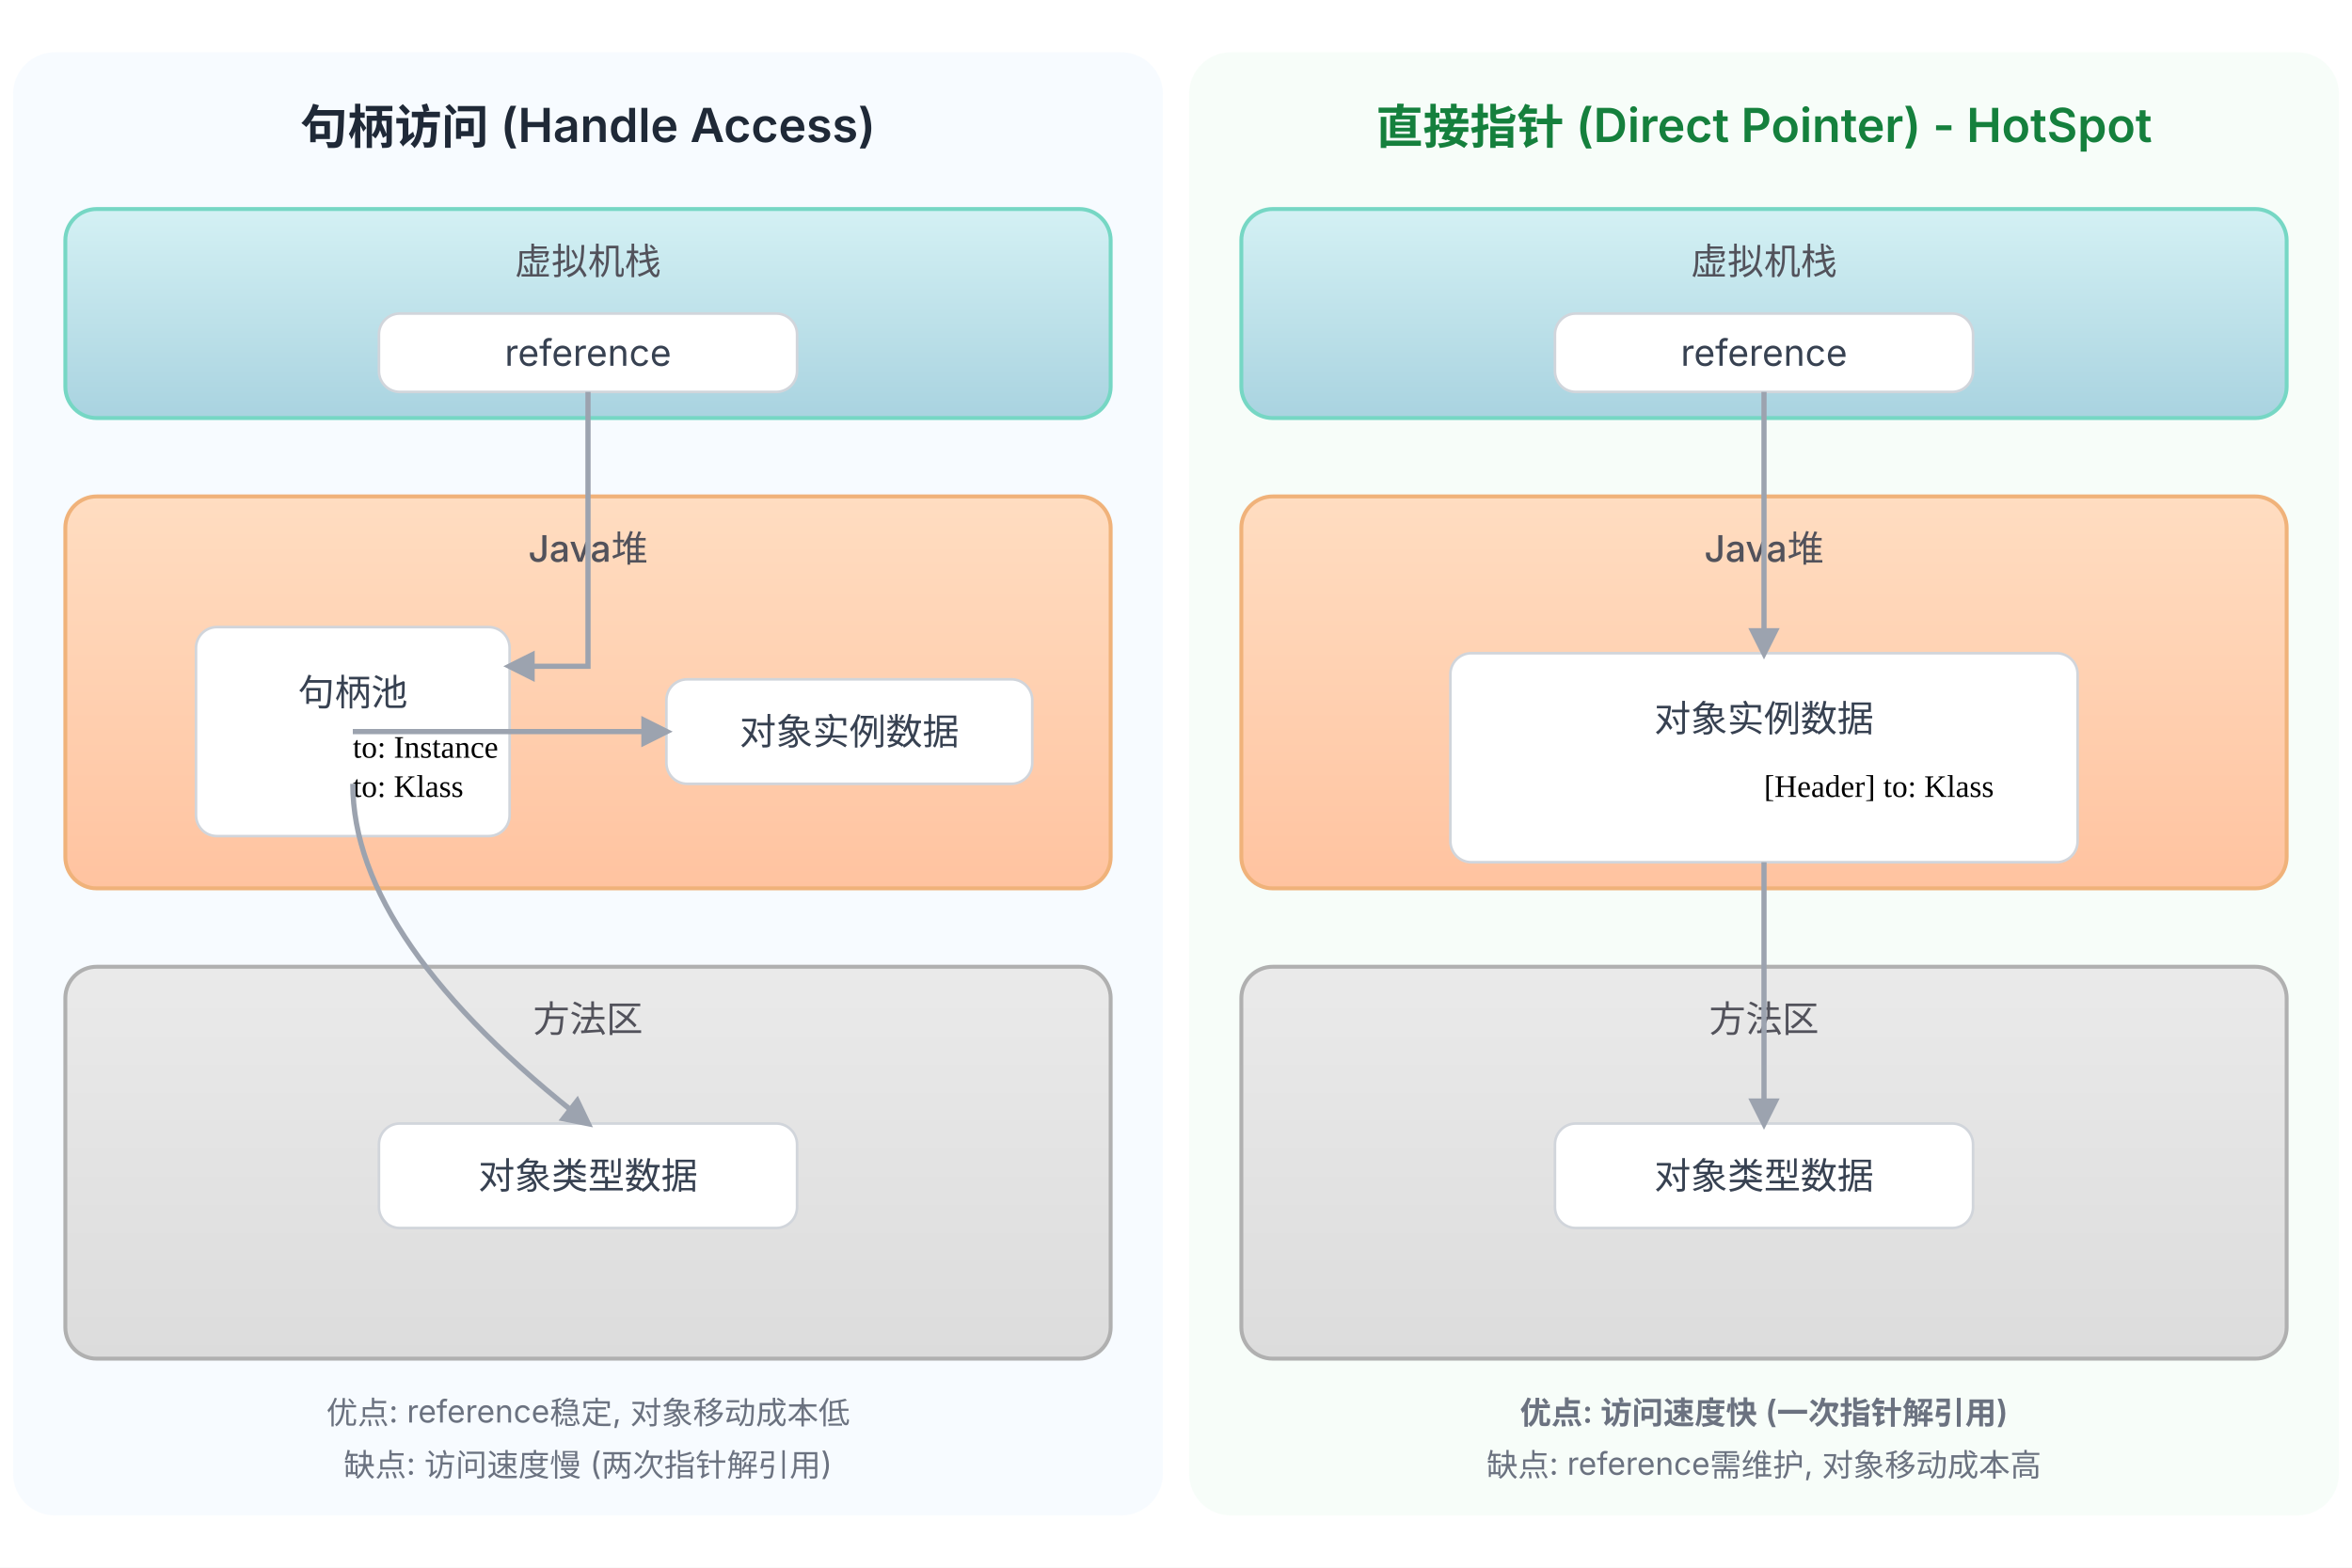
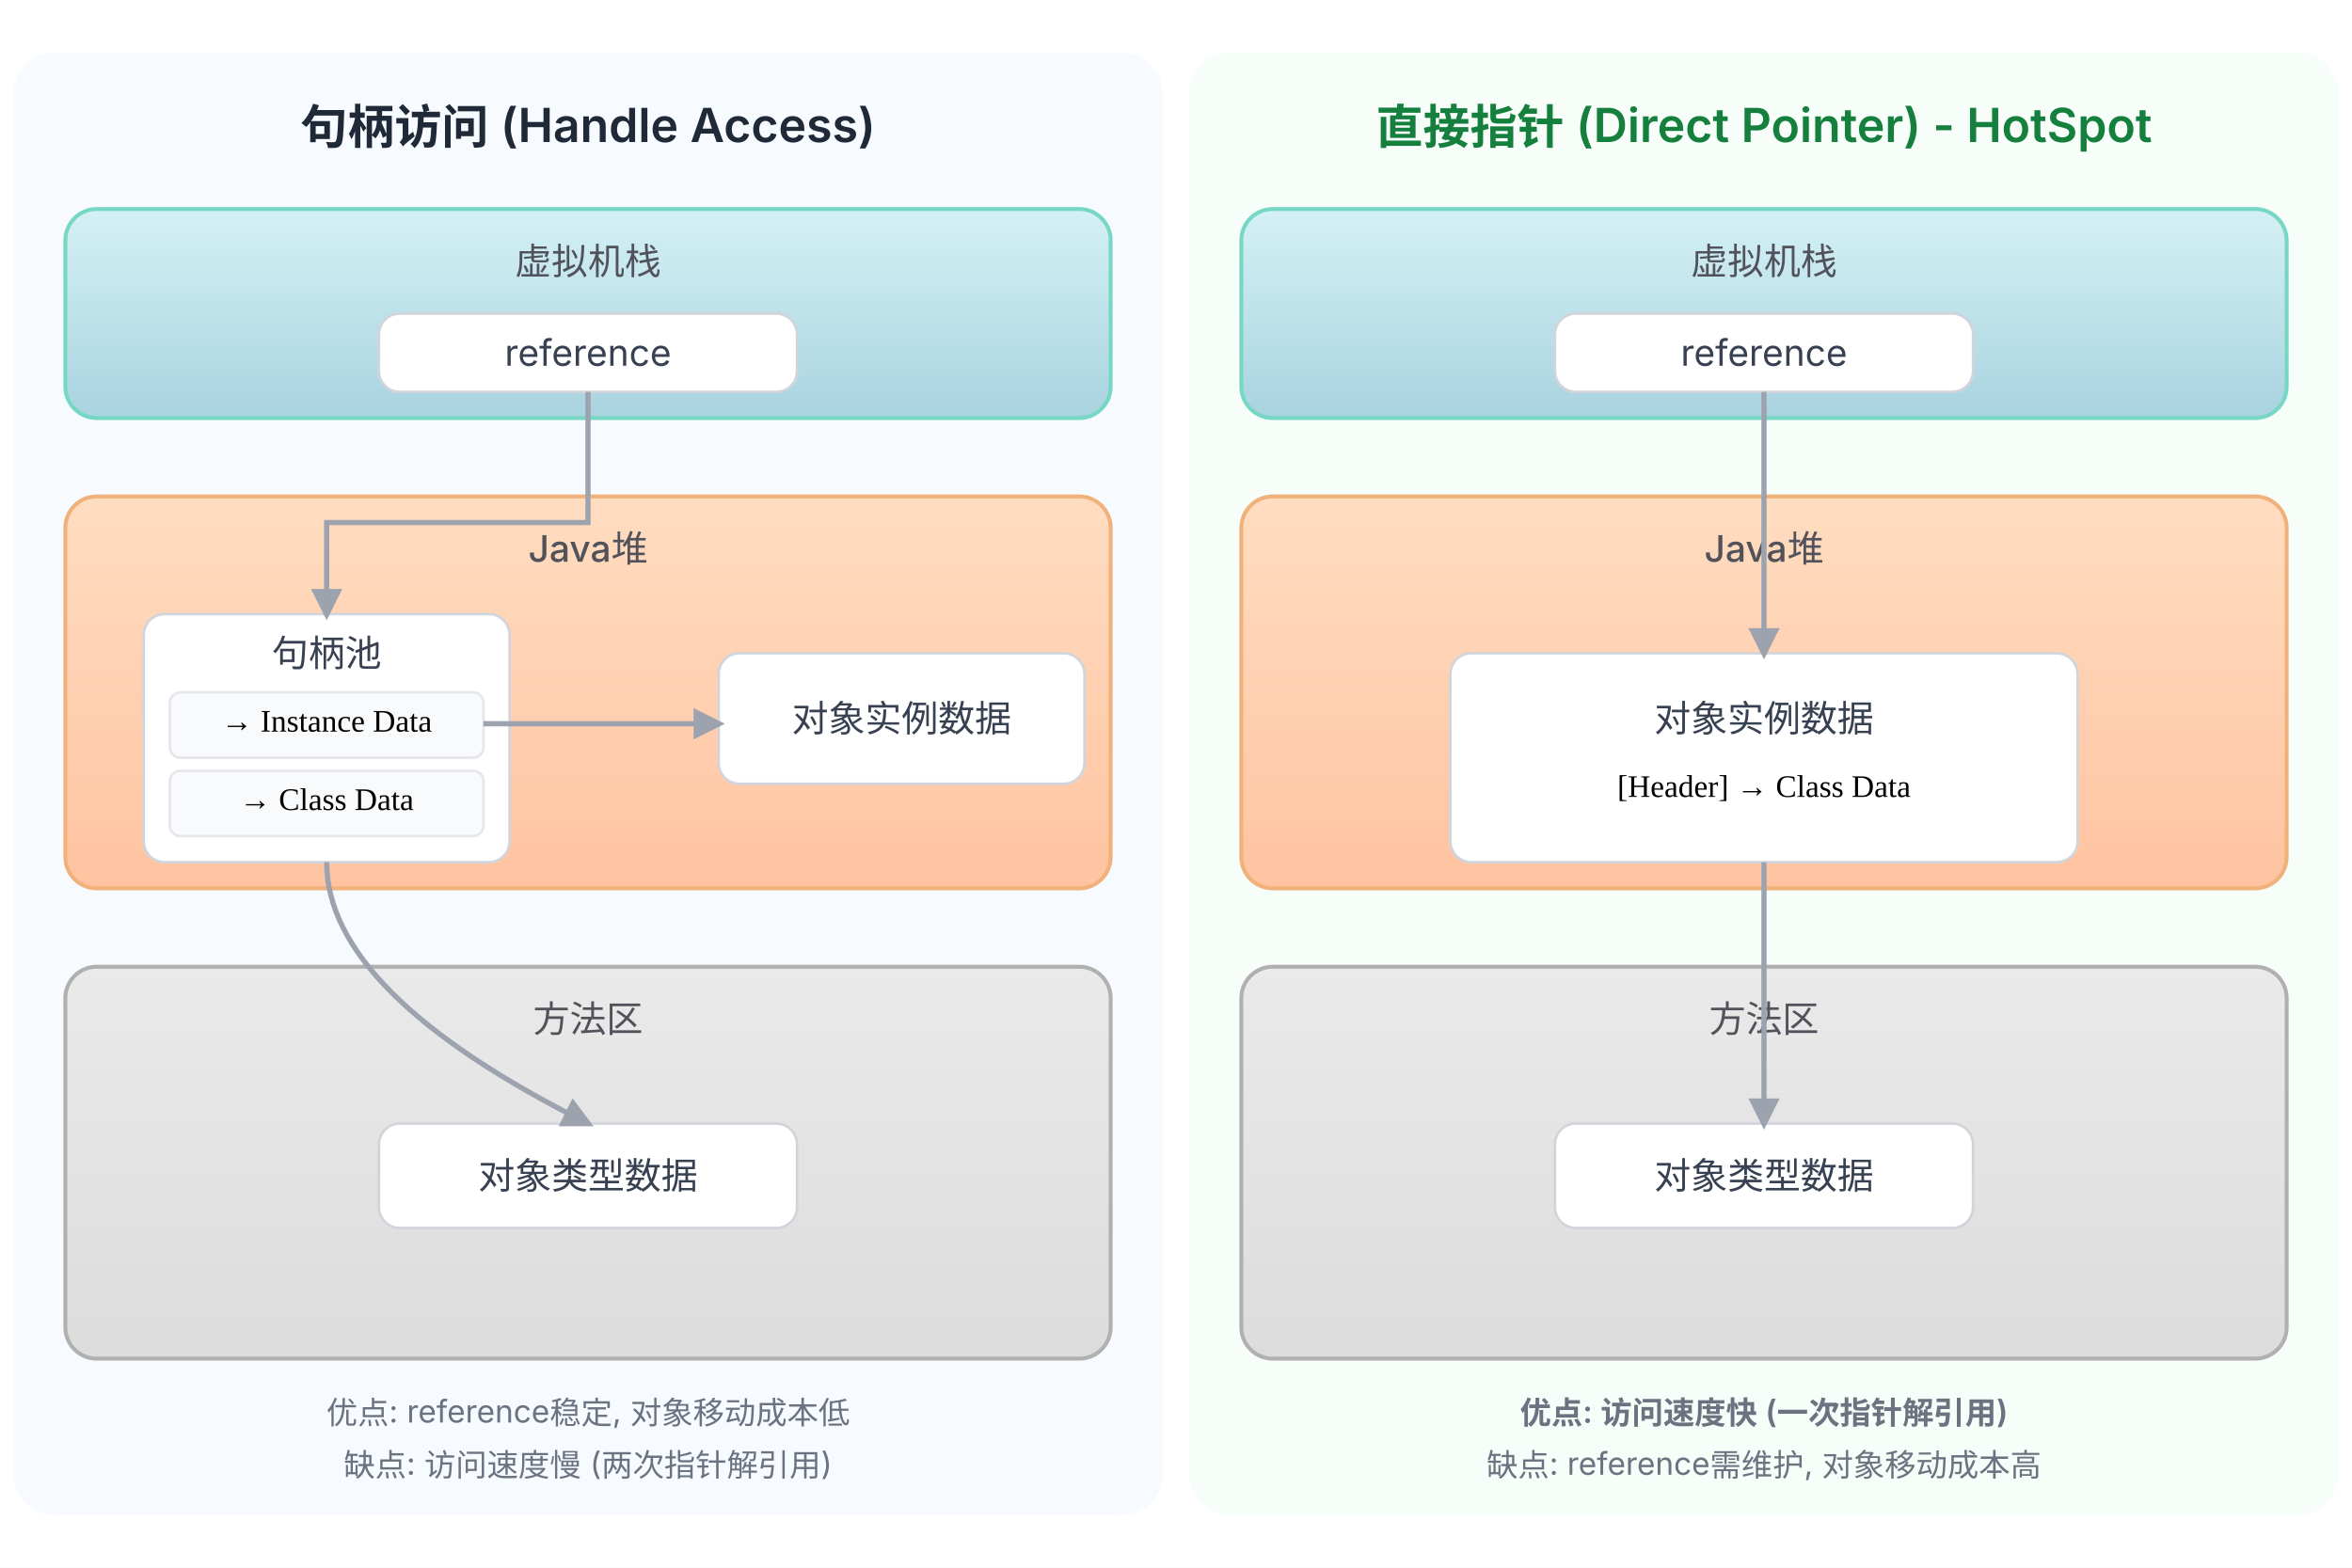
<svg xmlns="http://www.w3.org/2000/svg" width="900" height="600" viewBox="0 0 900 600">
  <defs>
    <linearGradient id="grad-stack" x1="0%" y1="0%" x2="0%" y2="100%">
      <stop offset="0%" style="stop-color:#D4F1F4;stop-opacity:1" />
      <stop offset="100%" style="stop-color:#A9D3E0;stop-opacity:1" />
    </linearGradient>
    <linearGradient id="grad-heap" x1="0%" y1="0%" x2="0%" y2="100%">
      <stop offset="0%" style="stop-color:#FFDDC1;stop-opacity:1" />
      <stop offset="100%" style="stop-color:#FFC3A0;stop-opacity:1" />
    </linearGradient>
    <linearGradient id="grad-meta" x1="0%" y1="0%" x2="0%" y2="100%">
      <stop offset="0%" style="stop-color:#EAEAEA;stop-opacity:1" />
      <stop offset="100%" style="stop-color:#DCDCDC;stop-opacity:1" />
    </linearGradient>
    <style>
            .bg { fill: #ffffff; }
            .zone-panel { rx: 16; ry: 16; }
            .zone-handle { fill: rgba(240, 249, 255, 0.5); }
            .zone-direct { fill: rgba(240, 253, 244, 0.5); }
            
            .panel { stroke-width: 1.5; rx: 12; ry: 12; }
            .panel-stack { fill: url(#grad-stack); stroke: #76D7C4; }
            .panel-heap { fill: url(#grad-heap); stroke: #F0B27A; }
            .panel-meta { fill: url(#grad-meta); stroke: #B0B0B0; }
            
            .title { font-family: 'Inter', 'Arial', sans-serif; font-size: 18px; font-weight: 600; text-anchor: middle; fill: #1f2937; }
            .area-title { font-family: 'Inter', 'Arial', sans-serif; font-size: 14px; font-weight: 500; text-anchor: middle; fill: #52525b; }
            
            .item-box { fill: #ffffff; stroke: #d1d5db; stroke-width: 1; rx: 8; ry: 8; }
            .item-text { font-family: 'Inter', 'Arial', sans-serif; font-size: 14px; text-anchor: middle; fill: #374151; }
-             .item-text-sm { font-size: 12px; }
+             .item-text-sm { font-size: 12px; text-anchor: middle; }
            .item-text-highlight { fill: #15803d; font-weight: 600;}

            .connector { fill: none; stroke: #9ca3af; stroke-width: 2; marker-end: url(#arrowhead); }
            .label { font-family: 'Inter', 'Arial', sans-serif; font-size: 12px; fill: #6b7280; text-anchor: middle; }
        </style>
    <marker id="arrowhead" viewBox="0 0 10 10" refX="8" refY="5" markerWidth="6" markerHeight="6" orient="auto-start-reverse">
      <path d="M 0 0 L 10 5 L 0 10 z" fill="#9ca3af" />
    </marker>
  </defs>
  <rect x="0" y="0" width="900" height="600" class="bg" />
  <g transform="translate(225, 0)">
    <rect x="-220" y="20" width="440" height="560" class="zone-panel zone-handle" />
    <text x="0" y="55" class="title">句柄访问 (Handle Access)</text>
    <text x="0" y="545" class="label">优点: reference稳定, 对象移动成本低</text>
    <text x="0" y="565" class="label">缺点: 访问速度慢 (两次指针解引用)</text>
    <rect x="-200" y="80" width="400" height="80" class="panel panel-stack" />
    <text x="0" y="105" class="area-title">虚拟机栈</text>
    <rect x="-80" y="120" width="160" height="30" class="item-box" />
    <text x="0" y="140" class="item-text">reference</text>
    <rect x="-200" y="190" width="400" height="150" class="panel panel-heap" />
    <text x="0" y="215" class="area-title">Java堆</text>
-     <rect x="-150" y="240" width="120" height="80" class="item-box" />
-     <text x="-90" y="270" class="item-text">句柄池</text>
-     <text x="-90" y="290" class="item-text-sm">to: Instance</text>
-     <text x="-90" y="305" class="item-text-sm">to: Klass</text>
-     <rect x="30" y="260" width="140" height="40" class="item-box" />
-     <text x="100" y="285" class="item-text">对象实例数据</text>
+     <rect x="-170" y="235" width="140" height="95" class="item-box" />
+     <text x="-100" y="255" class="item-text">句柄池</text>
+     <rect x="-160" y="265" width="120" height="25" style="fill: #f9fafb; stroke: #e5e7eb; stroke-width: 1; rx: 4; ry: 4;" />
+     <text x="-100" y="280" class="item-text-sm">→ Instance Data</text>
+     <rect x="-160" y="295" width="120" height="25" style="fill: #f9fafb; stroke: #e5e7eb; stroke-width: 1; rx: 4; ry: 4;" />
+     <text x="-100" y="310" class="item-text-sm">→ Class Data</text>
+     <rect x="50" y="250" width="140" height="50" class="item-box" />
+     <text x="120" y="280" class="item-text">对象实例数据</text>
    <rect x="-200" y="370" width="400" height="150" class="panel panel-meta" />
    <text x="0" y="395" class="area-title">方法区</text>
    <rect x="-80" y="430" width="160" height="40" class="item-box" />
    <text x="0" y="455" class="item-text">对象类型数据</text>
-     <path d="M 0 150 V 255 H -30" class="connector" />
-     <path d="M -90 280 H 30" class="connector" />
-     <path d="M -90 300 Q -90 360, 0 430" class="connector" />
+     <path d="M 0 150 V 200 H -100 V 235" class="connector" />
+     <path d="M -40 277 H 50" class="connector" />
+     <path d="M -100 330 Q -100 380, 0 430" class="connector" />
  </g>
  <g transform="translate(675, 0)">
    <rect x="-220" y="20" width="440" height="560" class="zone-panel zone-direct" />
    <text x="0" y="55" class="title item-text-highlight">直接指针 (Direct Pointer) - HotSpot</text>
    <text x="0" y="545" class="label item-text-highlight">优点: 访问速度快 (一次指针解引用)</text>
    <text x="0" y="565" class="label">缺点: reference需维护, 对象移动成本高</text>
    <rect x="-200" y="80" width="400" height="80" class="panel panel-stack" />
    <text x="0" y="105" class="area-title">虚拟机栈</text>
    <rect x="-80" y="120" width="160" height="30" class="item-box" />
    <text x="0" y="140" class="item-text">reference</text>
    <rect x="-200" y="190" width="400" height="150" class="panel panel-heap" />
    <text x="0" y="215" class="area-title">Java堆</text>
    <rect x="-120" y="250" width="240" height="80" class="item-box" />
    <text x="0" y="280" class="item-text">对象实例数据</text>
-     <text x="0" y="305" class="item-text-sm">[Header] to: Klass</text>
+     <text x="0" y="305" class="item-text-sm">[Header] → Class Data</text>
    <rect x="-200" y="370" width="400" height="150" class="panel panel-meta" />
    <text x="0" y="395" class="area-title">方法区</text>
    <rect x="-80" y="430" width="160" height="40" class="item-box" />
    <text x="0" y="455" class="item-text">对象类型数据</text>
    <path d="M 0 150 V 250" class="connector" />
    <path d="M 0 330 V 430" class="connector" />
  </g>
</svg>
